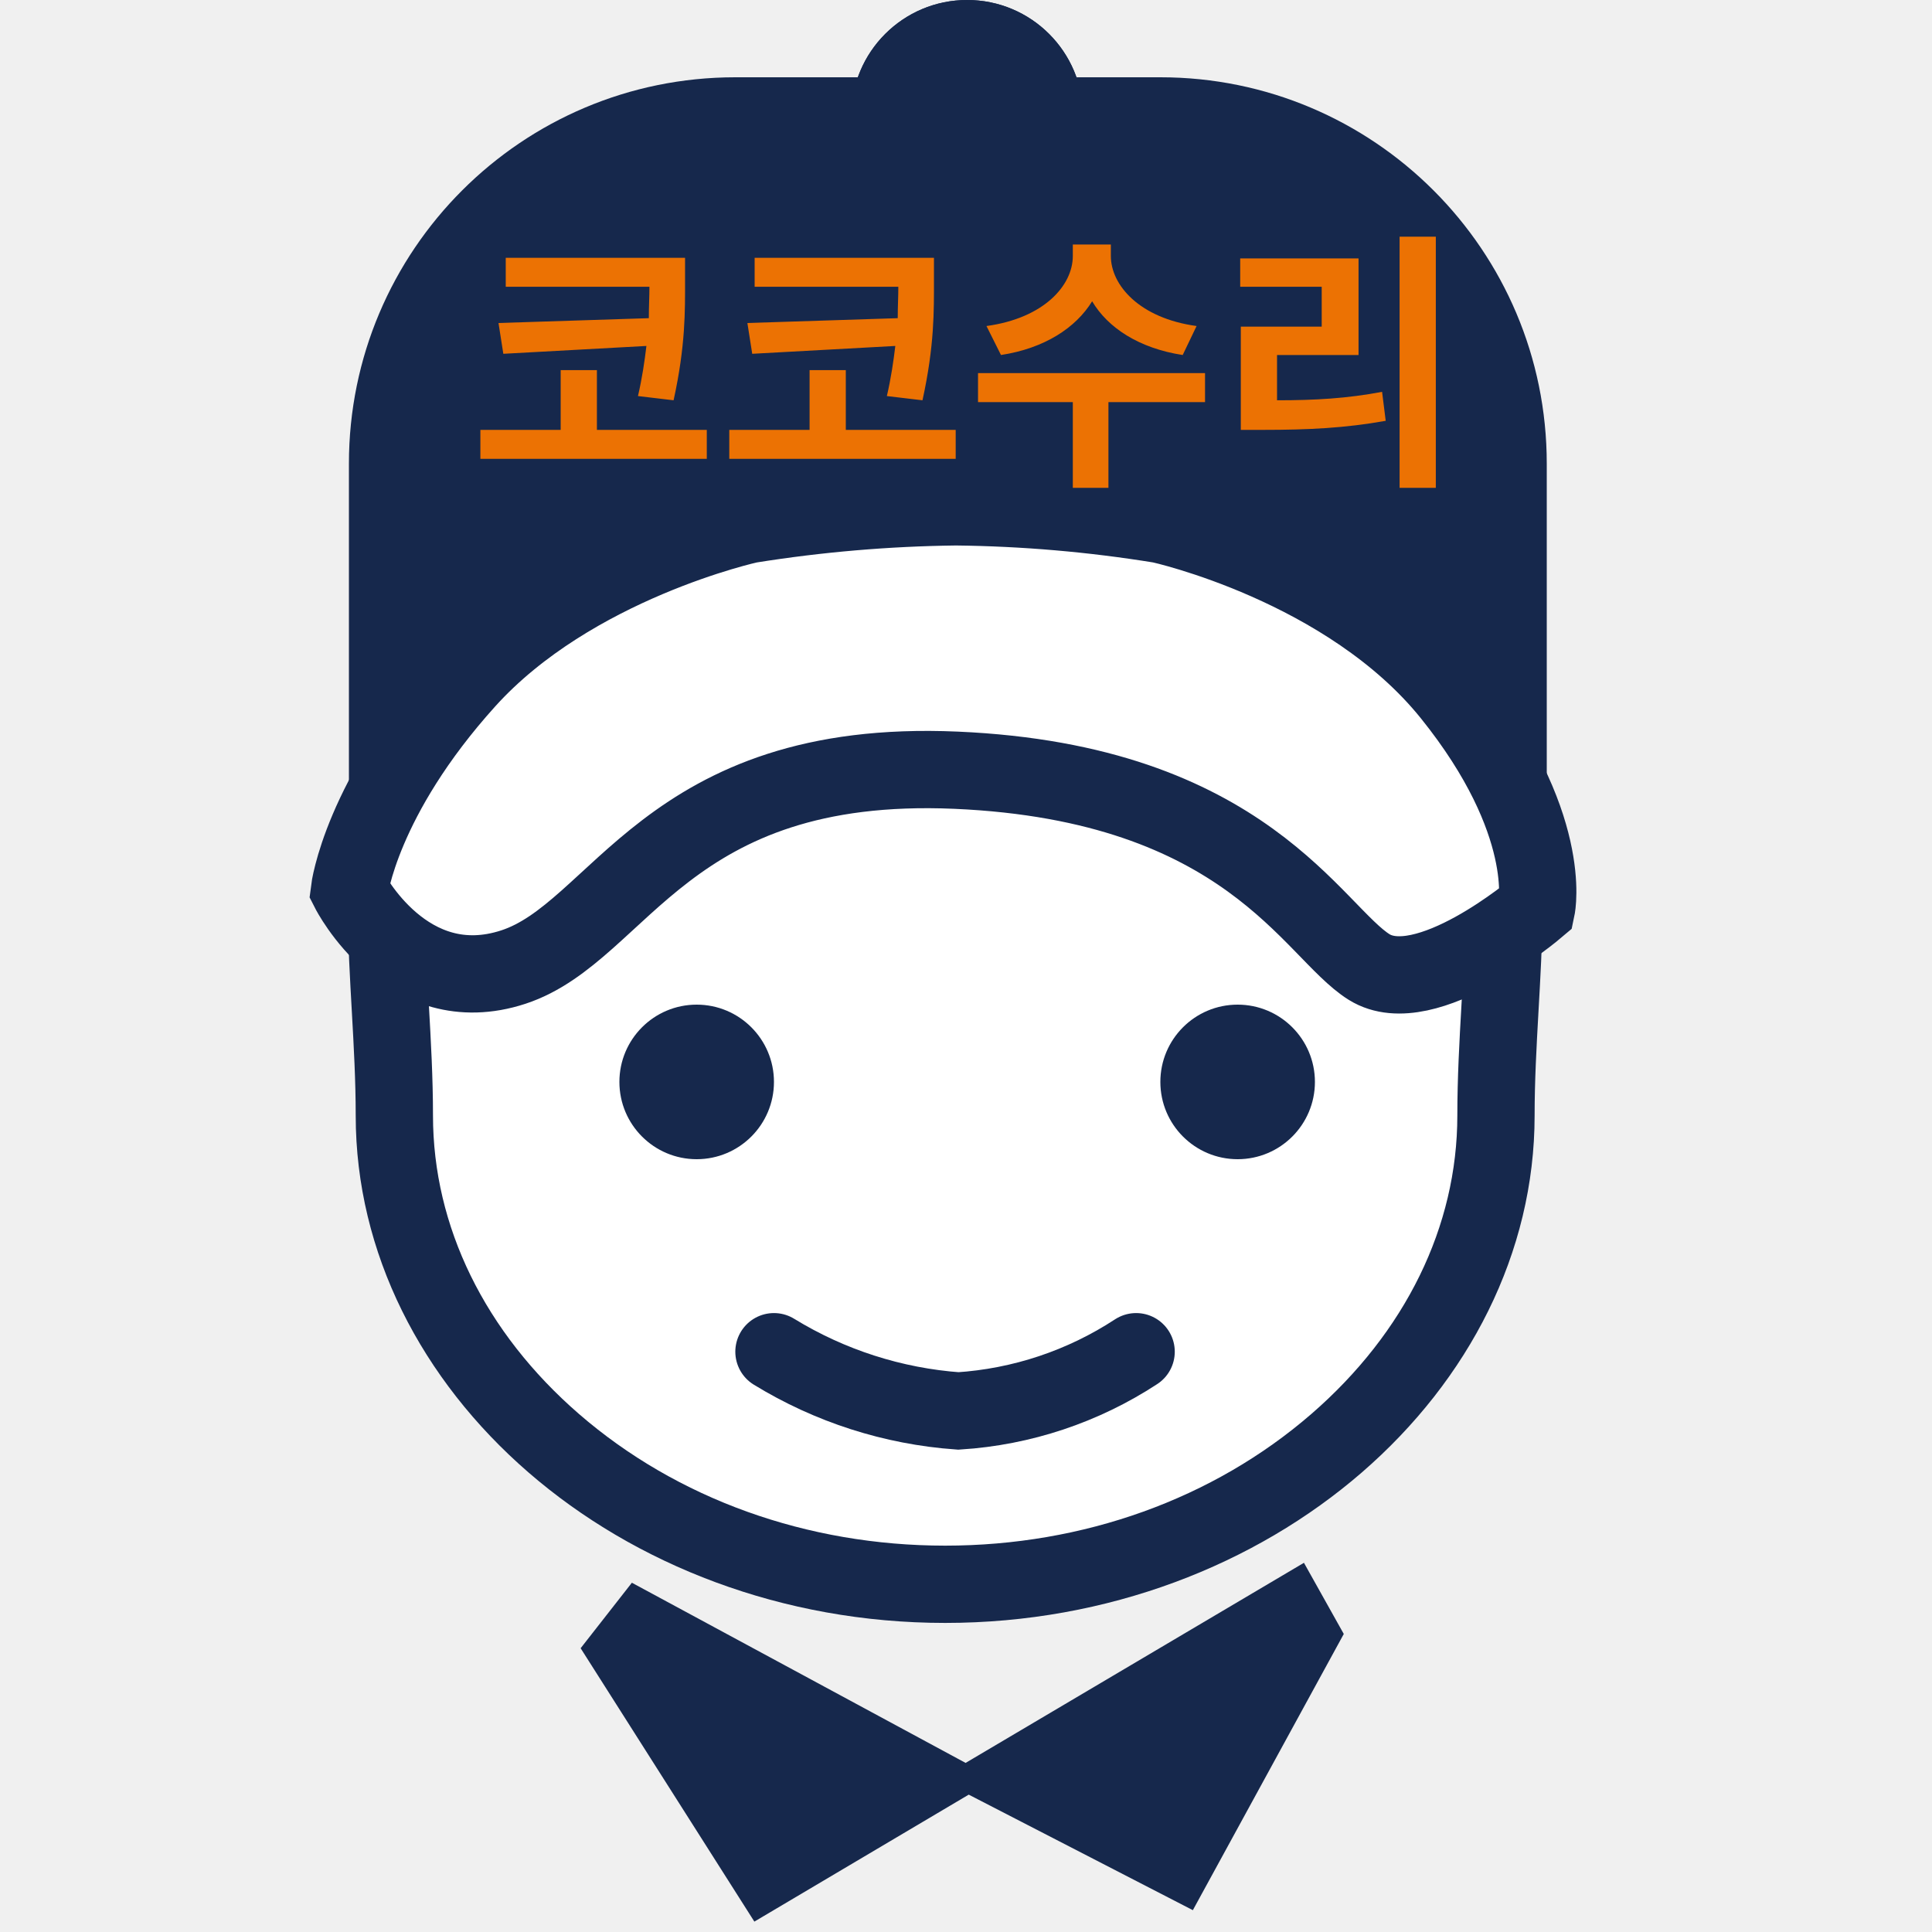
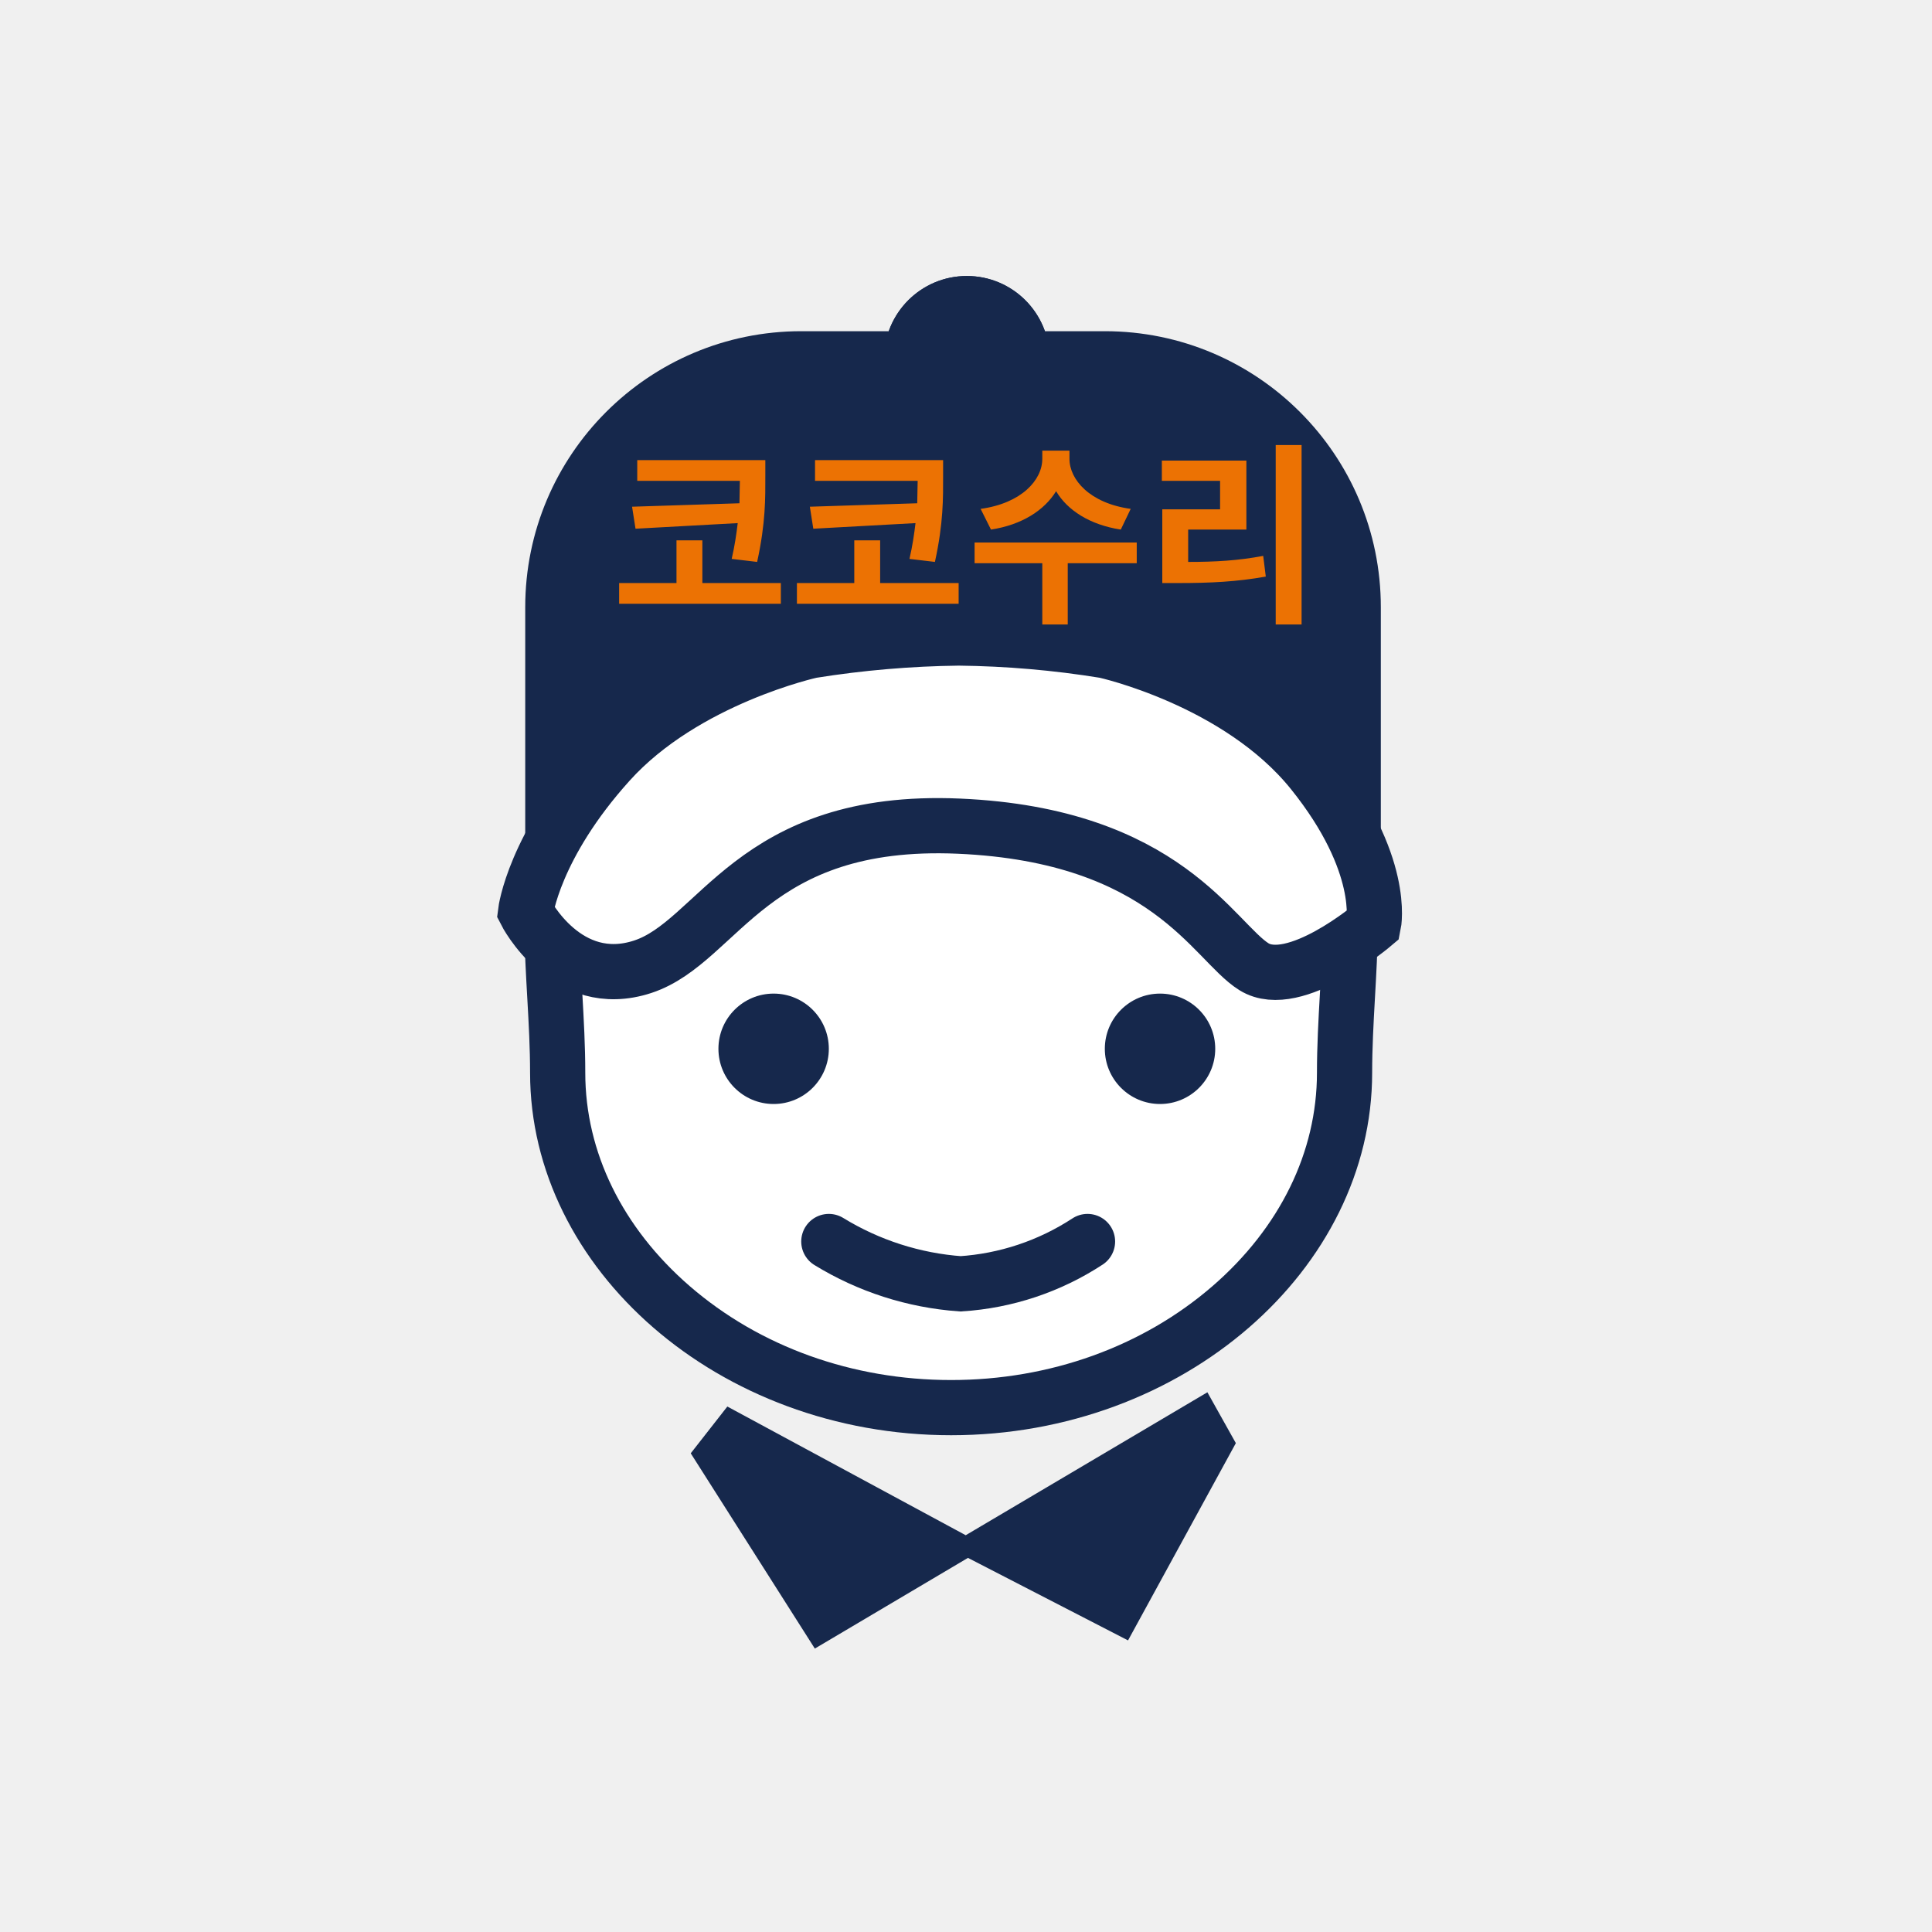
- <svg xmlns="http://www.w3.org/2000/svg" width="50" height="50" viewBox="0 0 50 50">
-   <g id="그룹_8391" data-name="그룹 8391" transform="translate(16781 21410)">
+ <svg xmlns="http://www.w3.org/2000/svg" width="70" height="70" viewBox="0 0 70 70">
+   <g id="그룹_8470" data-name="그룹 8470" transform="translate(16791 21420)">
    <g id="그룹_8357" data-name="그룹 8357" transform="translate(36.03 56)">
      <g id="그룹_8350" data-name="그룹 8350" transform="translate(-16808.029 -21451.883)">
        <g id="패스_3587" data-name="패스 3587" transform="translate(0.148 2.525)" fill="#fff">
          <path d="M 15.312 24.359 C 11.496 24.359 7.897 23.062 5.18 20.706 C 3.882 19.581 2.863 18.28 2.153 16.839 C 1.426 15.365 1.057 13.814 1.057 12.228 C 1.057 11.284 1.004 10.335 0.952 9.416 C 0.862 7.823 0.777 6.318 0.963 4.951 C 1.158 3.513 1.63 2.441 2.447 1.576 C 4.42 -0.511 8.628 -1.525 15.312 -1.525 C 21.996 -1.525 26.204 -0.511 28.177 1.576 C 28.994 2.441 29.465 3.513 29.661 4.951 C 29.847 6.318 29.762 7.823 29.672 9.416 C 29.62 10.335 29.567 11.284 29.567 12.228 C 29.567 13.814 29.198 15.365 28.471 16.839 C 27.76 18.28 26.742 19.581 25.444 20.706 C 22.727 23.062 19.128 24.359 15.312 24.359 Z" stroke="none" />
          <path d="M 15.312 -0.525 C 9.007 -0.525 4.923 0.413 3.174 2.263 C 1.641 3.885 1.784 6.422 1.95 9.36 C 2.003 10.292 2.057 11.256 2.057 12.228 C 2.057 15.096 3.399 17.838 5.835 19.951 C 8.371 22.149 11.736 23.359 15.312 23.359 C 18.888 23.359 22.253 22.149 24.789 19.951 C 27.225 17.838 28.567 15.096 28.567 12.228 C 28.567 11.256 28.621 10.292 28.674 9.36 C 28.84 6.422 28.983 3.885 27.45 2.263 C 25.701 0.413 21.617 -0.525 15.312 -0.525 M 15.312 -2.525 C 33.716 -2.525 30.567 5.114 30.567 12.228 C 30.567 19.343 23.737 25.359 15.312 25.359 C 6.887 25.359 0.057 19.343 0.057 12.228 C 0.057 5.114 -3.092 -2.525 15.312 -2.525 Z" stroke="none" fill="#16284c" />
        </g>
      </g>
      <path id="합치기_125" data-name="합치기 125" d="M3.45,3.158,4.776,1.463l8.637,4.663L22.169.947,23.2,2.789,19.294,9.937l-5.8-2.99L7.946,10.233Z" transform="translate(-16805.453 -21426.502)" fill="#16284c" />
      <circle id="타원_281" data-name="타원 281" cx="2" cy="2" r="2" transform="translate(-16801 -21440)" fill="#16284c" />
      <circle id="타원_282" data-name="타원 282" cx="2" cy="2" r="2" transform="translate(-16787 -21440)" fill="#16284c" />
      <g id="그룹_8356" data-name="그룹 8356">
        <g id="그룹_8355" data-name="그룹 8355">
          <g id="타원_283" data-name="타원 283" transform="translate(-16795 -21466)" fill="#16284c" stroke="#16284c" stroke-width="1">
            <circle cx="3" cy="3" r="3" stroke="none" />
            <circle cx="3" cy="3" r="2.5" fill="none" />
          </g>
          <path id="패스_3597" data-name="패스 3597" d="M10,1H21A10,10,0,0,1,31,11V22L16,17.828,0,22V11A10,10,0,0,1,10,1Z" transform="translate(-16808 -21465)" fill="#16284c" />
          <path id="패스_3598" data-name="패스 3598" d="M-16751.34-21416.445s1.471,2.895,4.246,1.984,3.928-5.422,11.453-5.094,9.23,4.184,10.693,5.094,4.332-1.529,4.332-1.529.463-2.205-2.213-5.533-7.518-4.391-7.518-4.391a35.456,35.456,0,0,0-5.295-.457,36.551,36.551,0,0,0-5.346.457s-4.578,1-7.318,4.035S-16751.34-21416.445-16751.34-21416.445Z" transform="translate(-56.648 -26.512)" fill="#fff" stroke="#16284c" stroke-width="2" />
        </g>
        <text id="코코수리" transform="translate(-16792 -21454)" fill="#ec7203" font-size="7" font-family="NotoSansCJKkr-Bold, Noto Sans CJK KR" font-weight="700">
          <tspan x="-12.88" y="0">코코수리</tspan>
        </text>
      </g>
      <path id="패스_3599" data-name="패스 3599" d="M-16797-21432.018a10.566,10.566,0,0,0,4.773,1.533,9.5,9.5,0,0,0,4.6-1.533" transform="translate(0 1)" fill="none" stroke="#16284c" stroke-linecap="round" stroke-width="2" />
    </g>
-     <rect id="사각형_2957" data-name="사각형 2957" width="50" height="50" transform="translate(-16781 -21410)" fill="none" />
+     <rect id="사각형_2957" data-name="사각형 2957" width="70" height="70" transform="translate(-16791 -21420)" fill="none" />
  </g>
</svg>
